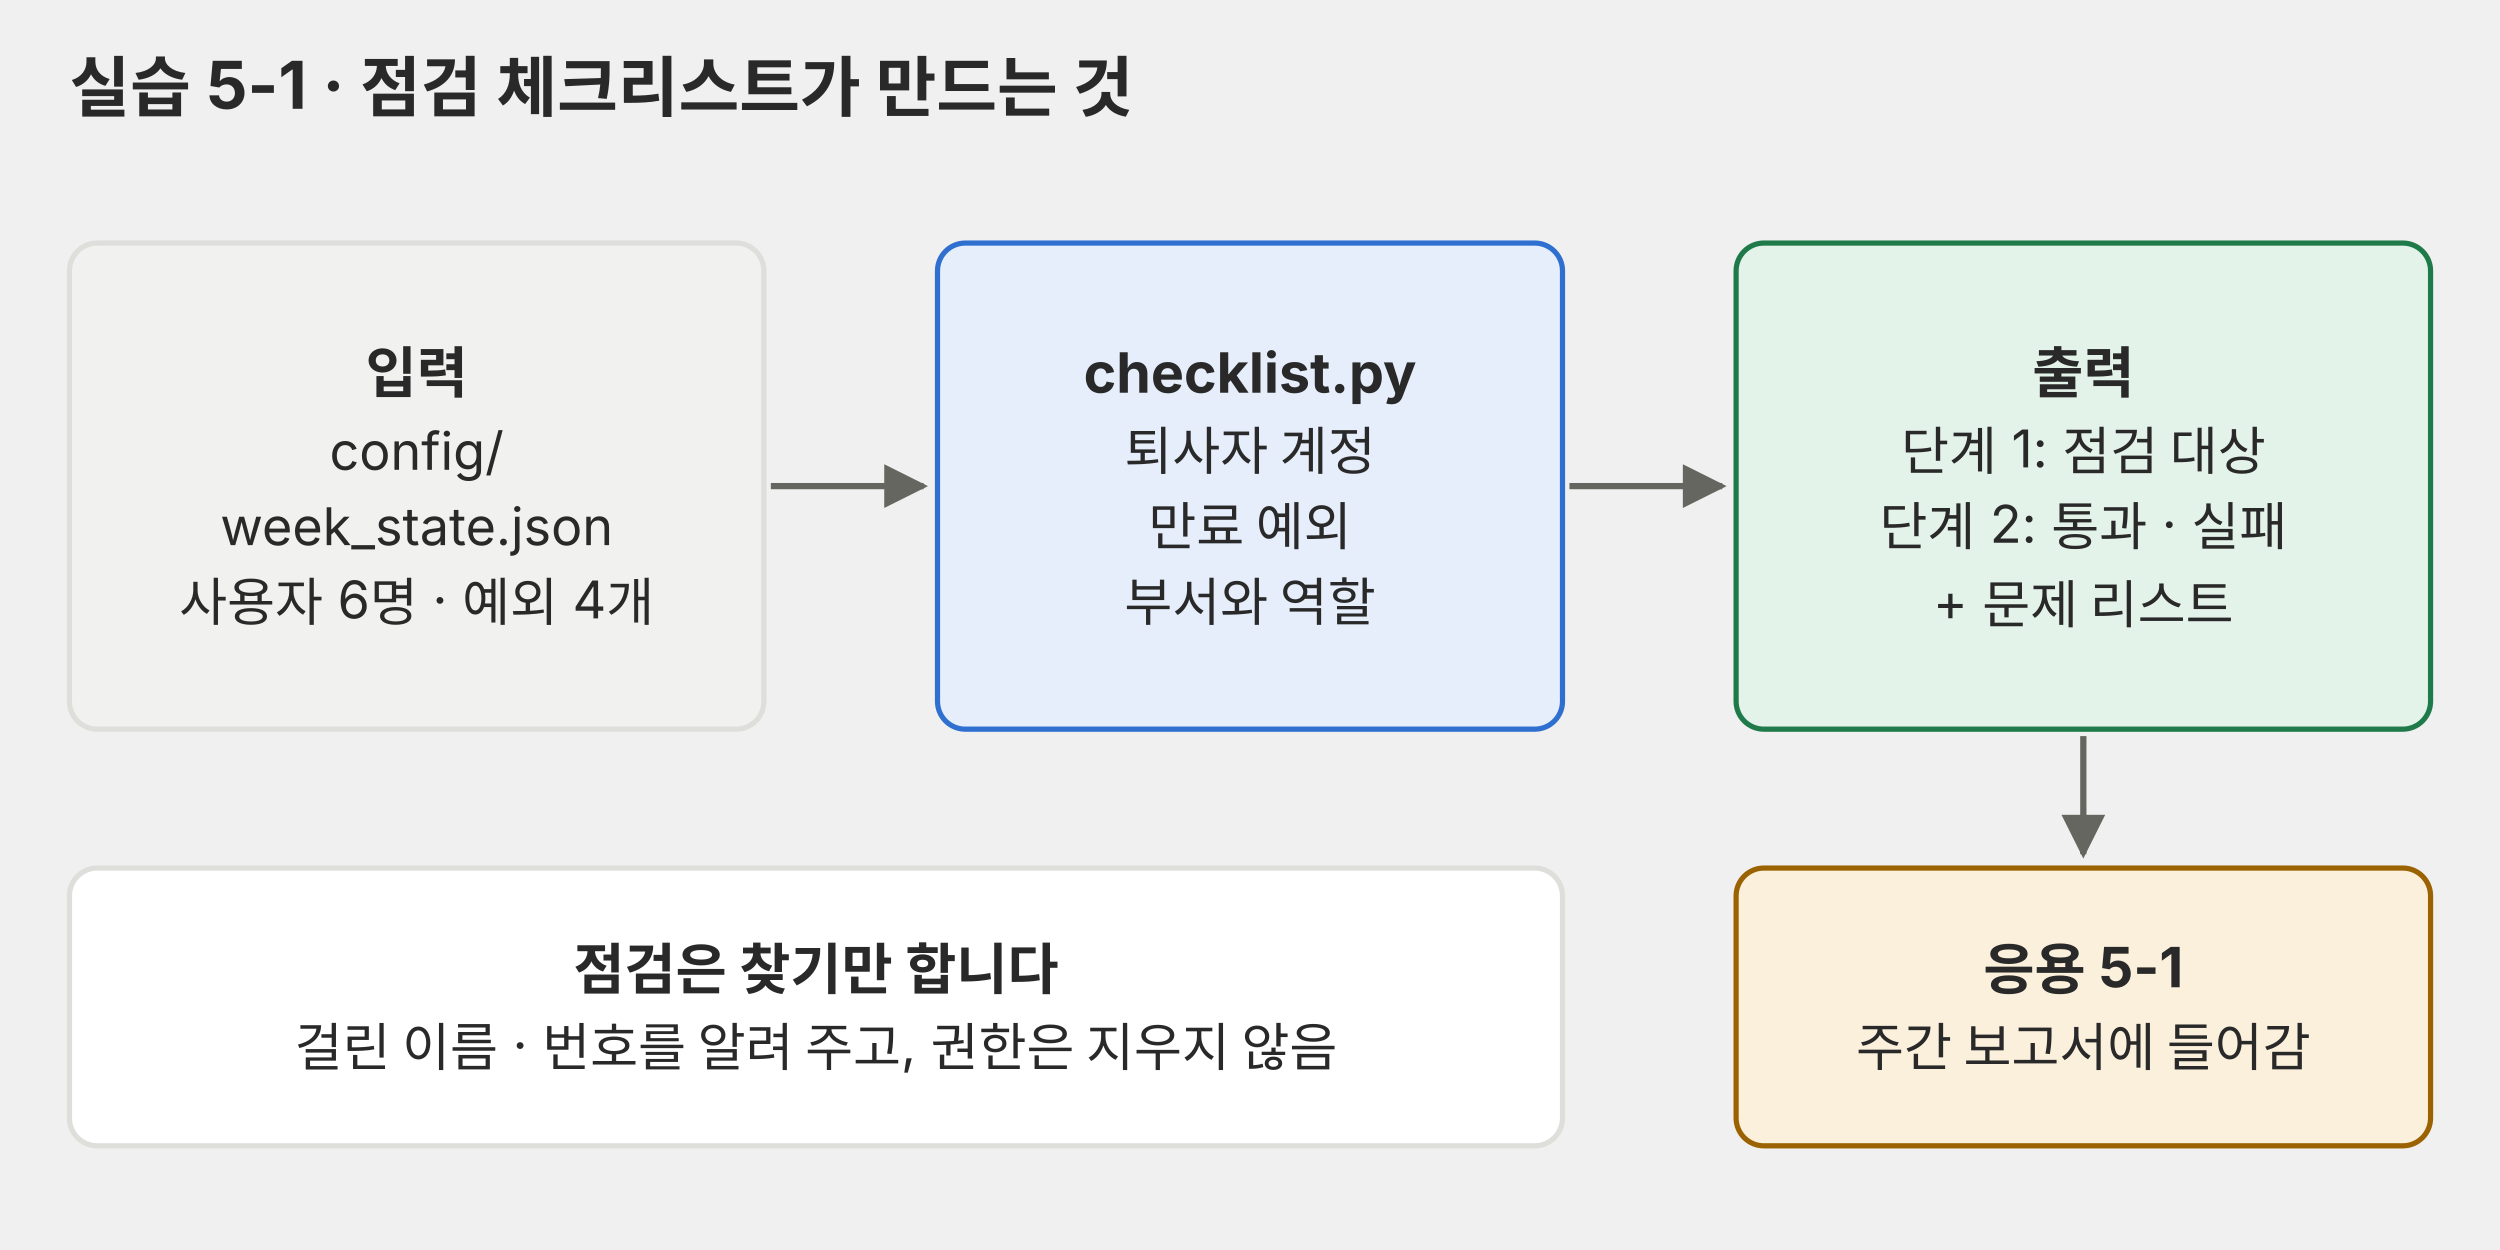
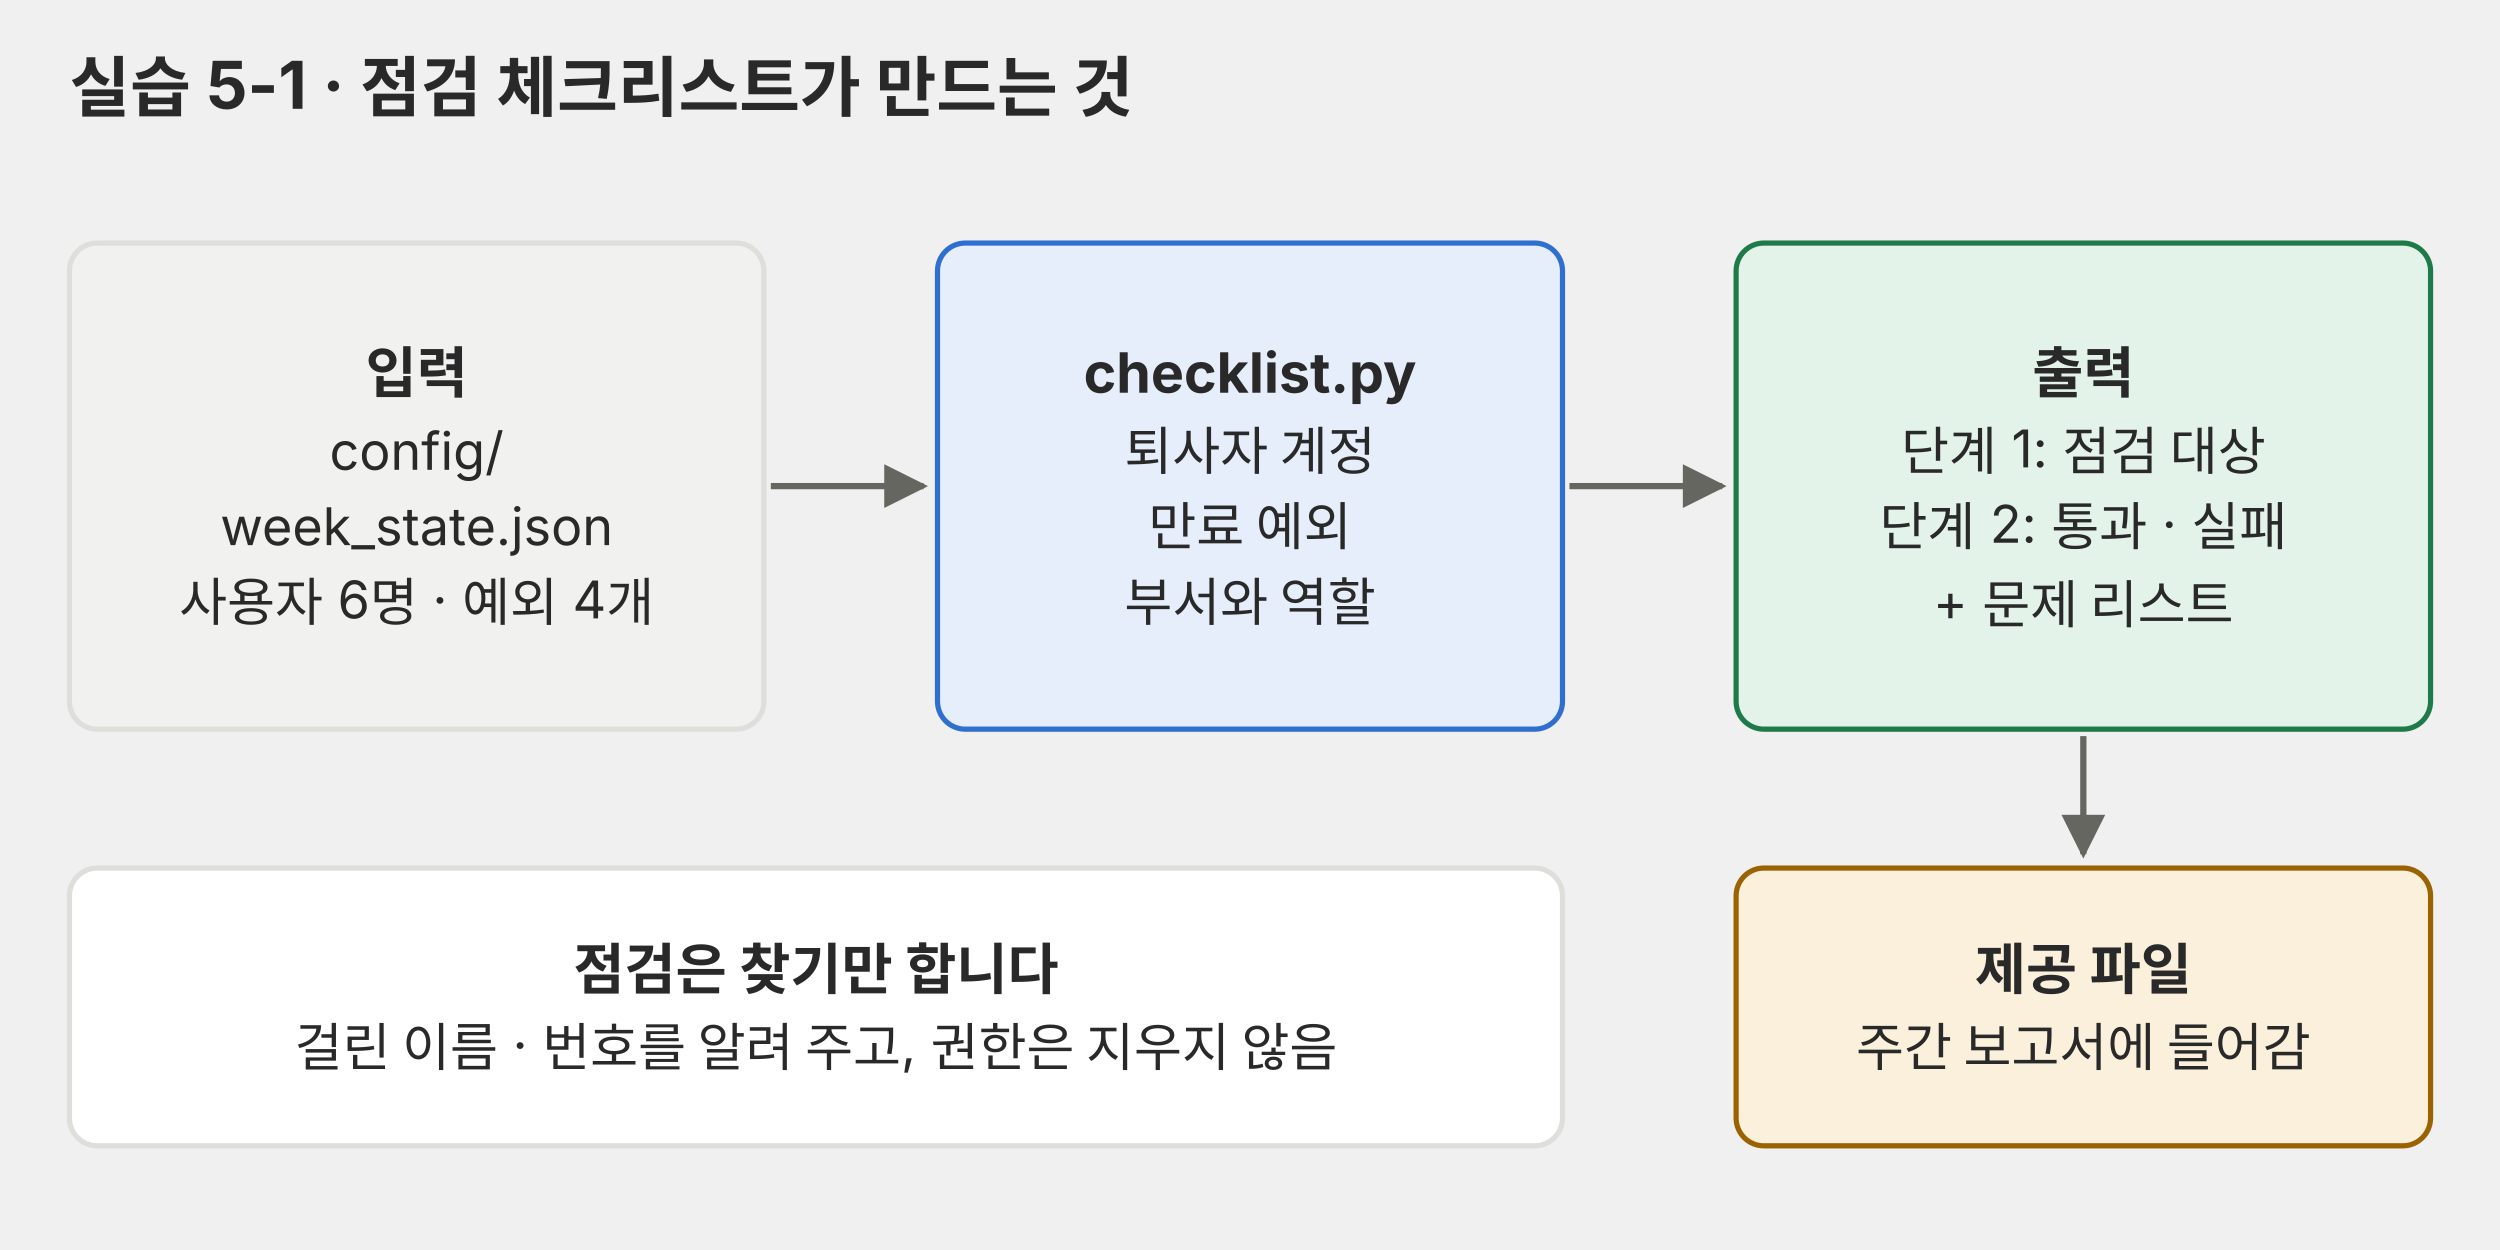
<svg xmlns="http://www.w3.org/2000/svg" viewBox="0 0 720 360" role="img">
  <defs>
    <marker id="a-p01" viewBox="0 0 10 10" refX="9" refY="5" markerWidth="7" markerHeight="7" orient="auto-start-reverse">
      <path d="M0,0 L10,5 L0,10 z" fill="#666660" />
    </marker>
  </defs>
  <g font-family="Pretendard, 'Noto Sans KR', -apple-system, 'Segoe UI', sans-serif">
    <text x="20" y="32" font-size="19" fill="#292929" font-weight="700">실습 5-1 · 점검 체크리스트가 만드는 것</text>
    <rect x="20" y="70" width="200" height="140" rx="8" fill="#f1f1ef" stroke="#dededb" stroke-width="1.5" />
    <text x="120" y="113.1" font-size="16" fill="#292929" text-anchor="middle" font-weight="700">입력</text>
    <text x="120" y="135.3" font-size="15" fill="#292929" text-anchor="middle">config/</text>
    <text x="120" y="157" font-size="15" fill="#292929" text-anchor="middle">week_state.json</text>
    <text x="120" y="178.8" font-size="15" fill="#292929" text-anchor="middle">사용자 6명 · 예외 4개</text>
    <rect x="270" y="70" width="180" height="140" rx="8" fill="#e6eefb" stroke="#2f6fd0" stroke-width="1.5" />
    <text x="360" y="113.1" font-size="16" fill="#292929" text-anchor="middle" font-weight="700">checklist.py</text>
    <text x="360" y="135.3" font-size="15" fill="#292929" text-anchor="middle">퇴사자 계정</text>
    <text x="360" y="157" font-size="15" fill="#292929" text-anchor="middle">만료 예외</text>
    <text x="360" y="178.8" font-size="15" fill="#292929" text-anchor="middle">부서와 역할</text>
    <rect x="500" y="70" width="200" height="140" rx="8" fill="#e4f3ea" stroke="#1f7a4a" stroke-width="1.5" />
    <text x="600" y="113.1" font-size="16" fill="#292929" text-anchor="middle" font-weight="700">출력</text>
    <text x="600" y="135.3" font-size="15" fill="#292929" text-anchor="middle">단계 1: 점검 대상</text>
    <text x="600" y="157" font-size="15" fill="#292929" text-anchor="middle">단계 2: 통과 · 실패</text>
    <text x="600" y="178.8" font-size="15" fill="#292929" text-anchor="middle">+ 문제 리스트</text>
    <line x1="222" y1="140" x2="266" y2="140" stroke="#666660" stroke-width="1.8" marker-end="url(#a-p01)" />
    <line x1="452" y1="140" x2="496" y2="140" stroke="#666660" stroke-width="1.8" marker-end="url(#a-p01)" />
    <line x1="600" y1="212" x2="600" y2="246" stroke="#666660" stroke-width="1.8" marker-end="url(#a-p01)" />
    <rect x="500" y="250" width="200" height="80" rx="8" fill="#fbf0dc" stroke="#9a6200" stroke-width="1.5" />
-     <text x="600" y="284.9" font-size="16" fill="#292929" text-anchor="middle" font-weight="700">응용 5-1</text>
+     <text x="600" y="284.9" font-size="16" fill="#292929" text-anchor="middle" font-weight="700">제공 파일</text>
    <text x="600" y="307" font-size="15" fill="#292929" text-anchor="middle">주간 보고서에 들어감</text>
    <rect x="20" y="250" width="430" height="80" rx="8" fill="#ffffff" stroke="#dededb" stroke-width="1.5" />
    <text x="235" y="284.9" font-size="16" fill="#292929" text-anchor="middle" font-weight="700">점검은 찾기만 합니다</text>
    <text x="235" y="307" font-size="15" fill="#292929" text-anchor="middle">걸린 이름 · 번호를 알려 주고, 권한은 지우지 않음</text>
  </g>
</svg>
